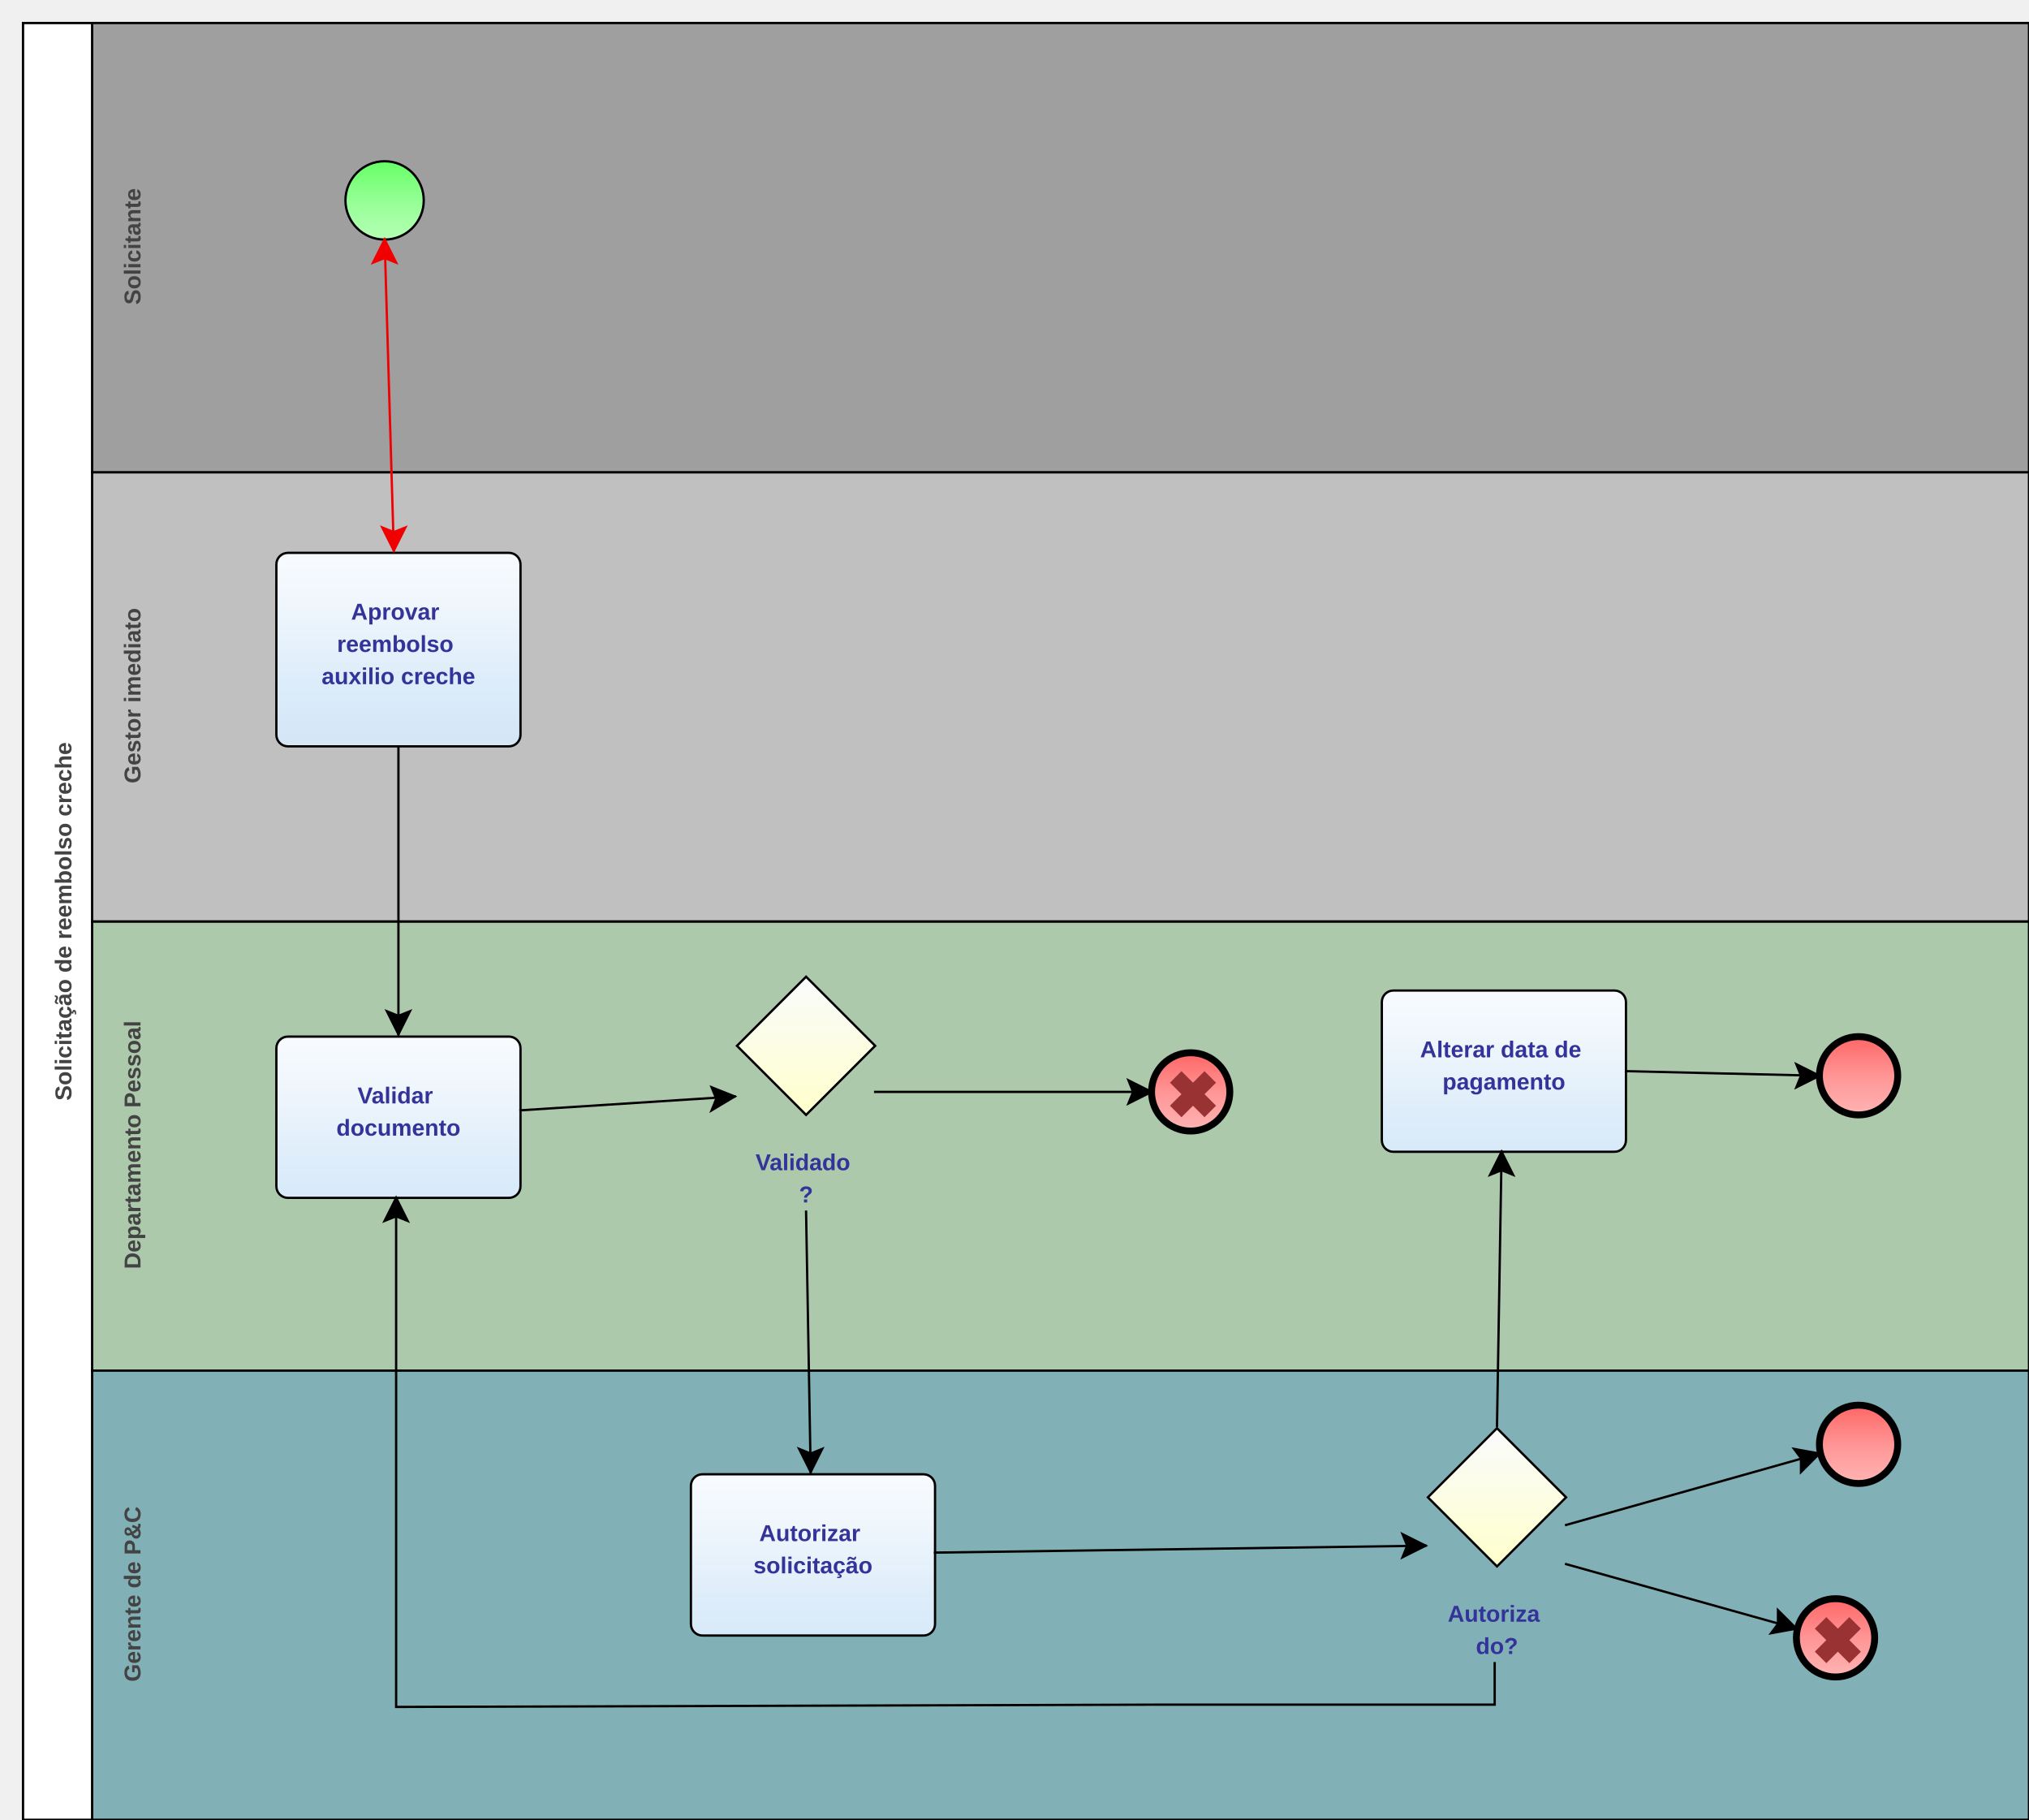
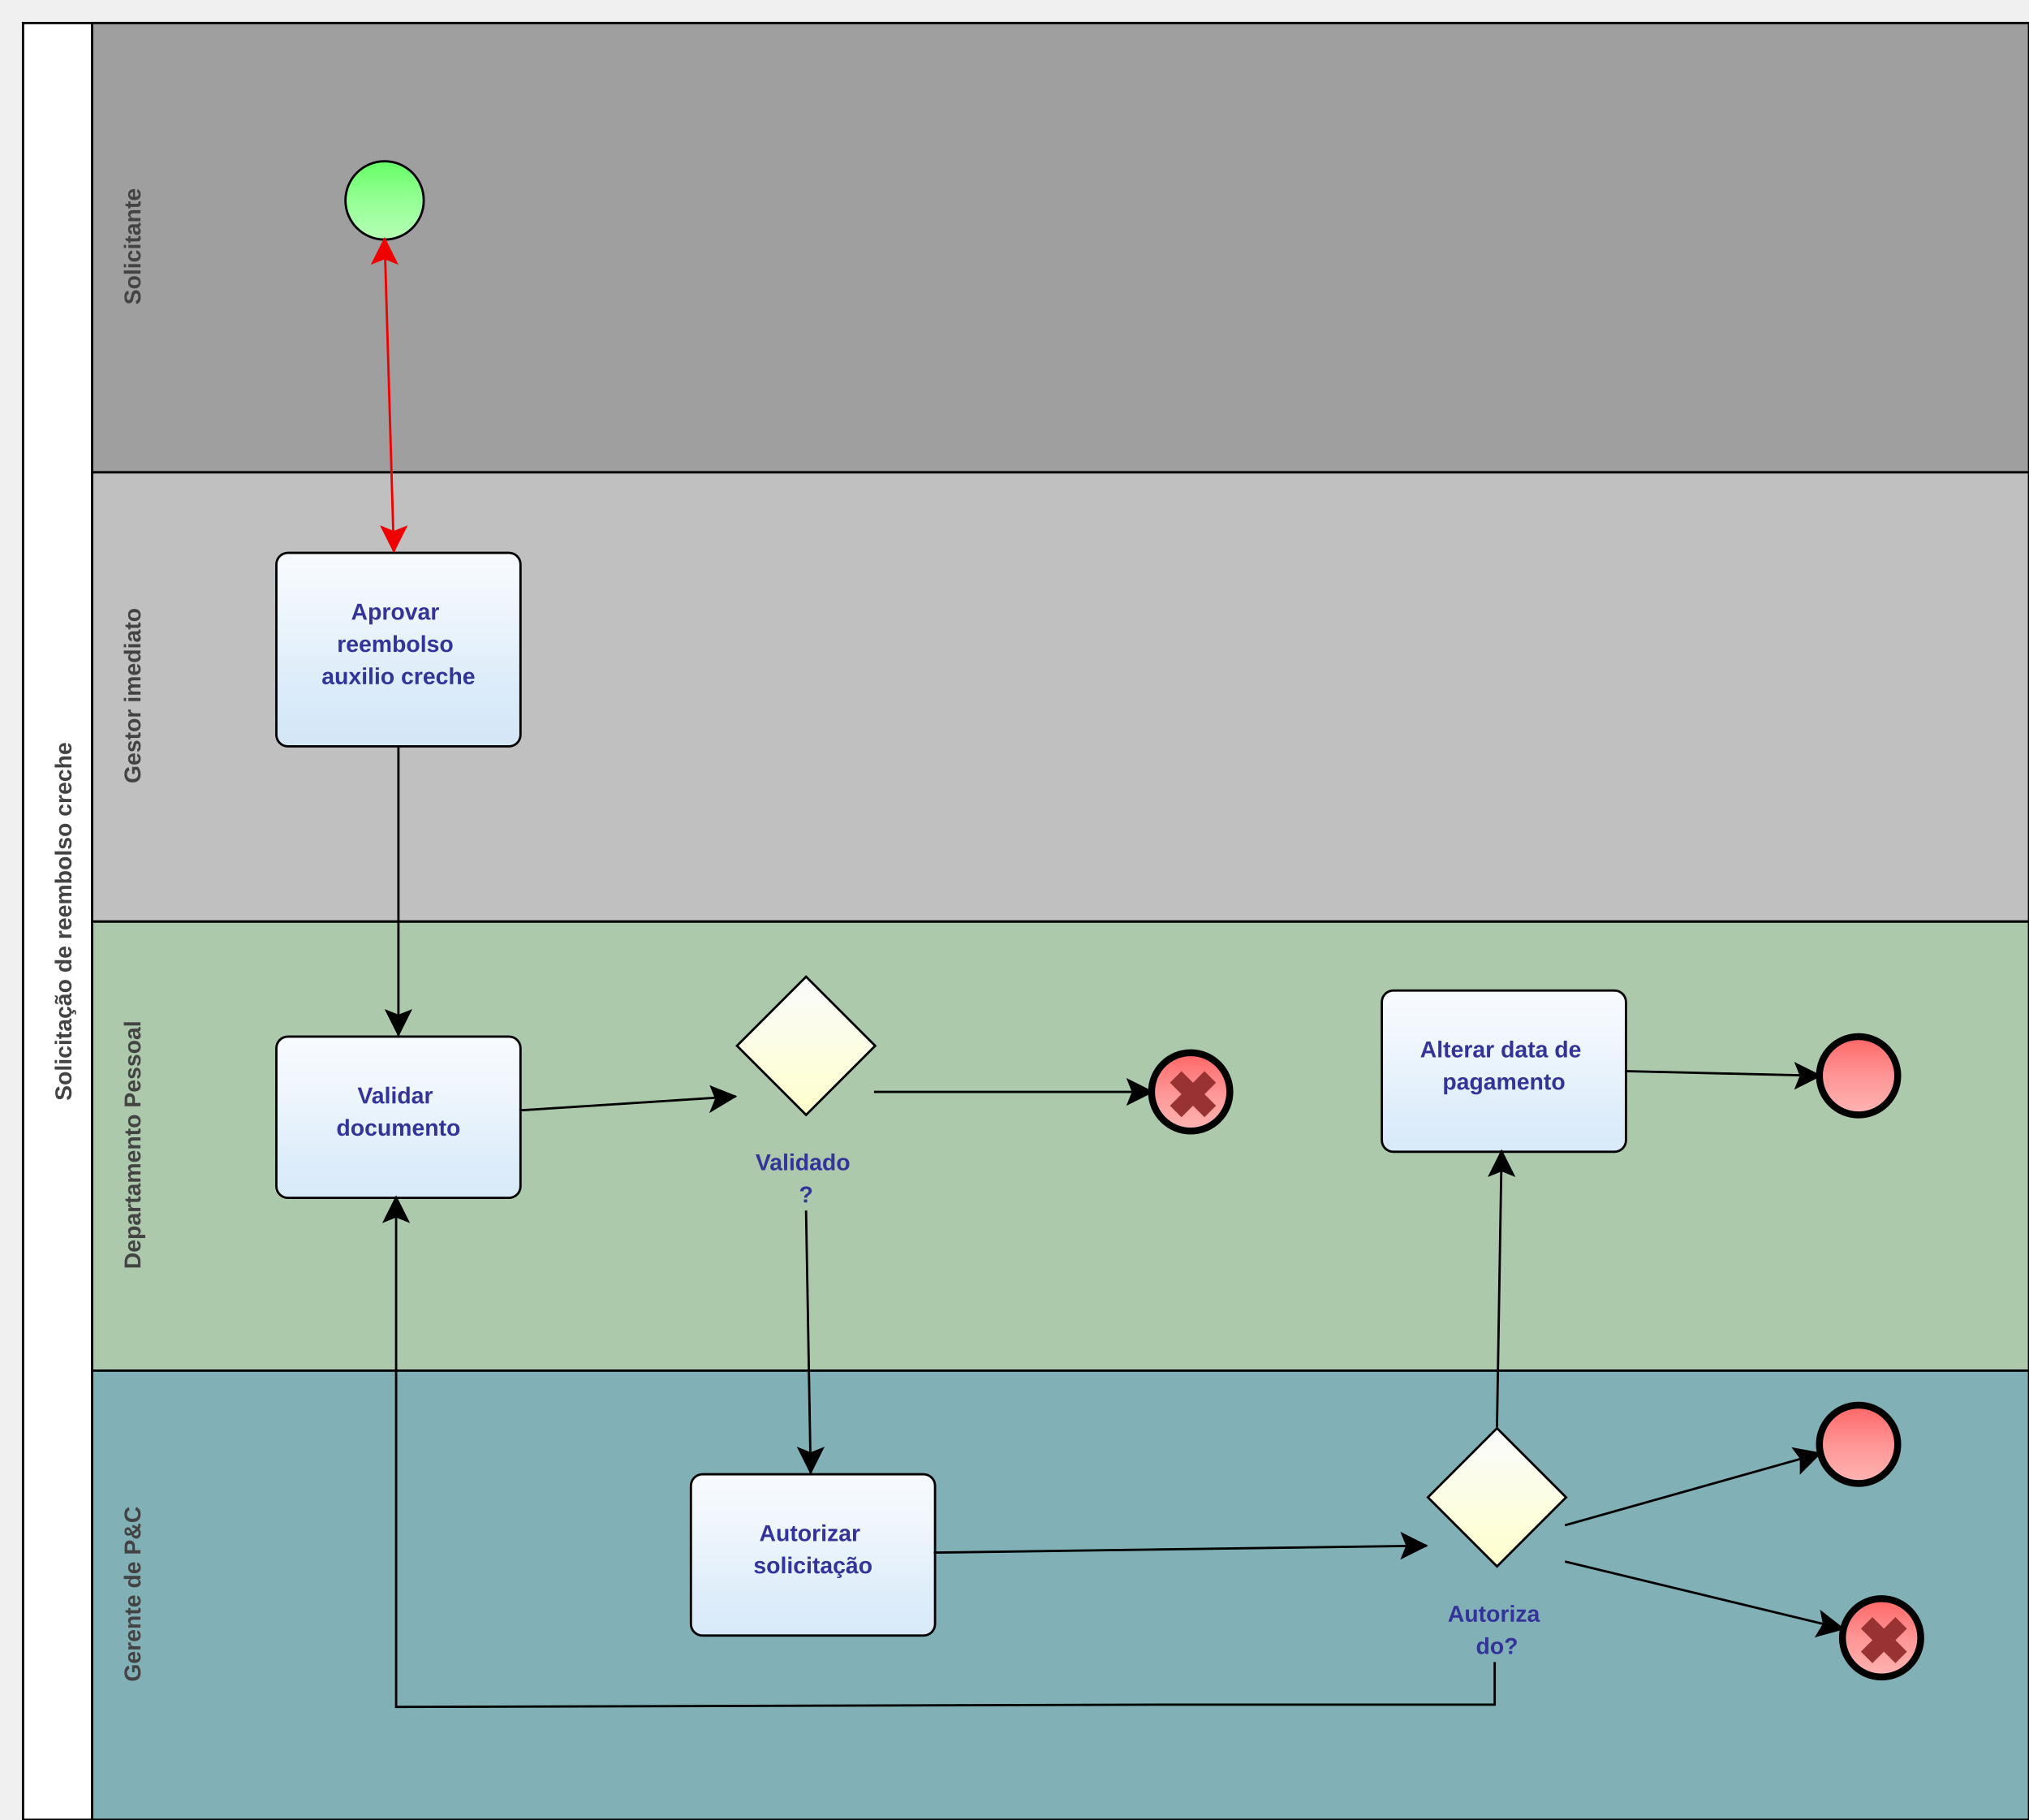
<svg xmlns="http://www.w3.org/2000/svg" xmlns:xlink="http://www.w3.org/1999/xlink" style="stroke-dasharray:none; shape-rendering:auto; font-family:'Arial'; text-rendering:auto; fill-opacity:1; color-interpolation:auto; color-rendering:auto; font-size:12; fill:black; stroke:black; image-rendering:auto; stroke-miterlimit:10; stroke-linecap:square; stroke-linejoin:miter; font-style:normal; stroke-width:1; stroke-dashoffset:0; font-weight:normal; stroke-opacity:1;" contentScriptType="text/ecmascript" preserveAspectRatio="xMidYMid meet" zoomAndPan="magnify" version="1.0" contentStyleType="text/css" xml:xlink="http://www.w3.org/1999/xlink" width="881" height="790">
  <rect x="10" y="10" width="871" height="780" ry="0" rx="0" style="stroke:#000000; fill:#FFFFFF" />
  <rect x="40" y="400" width="841" height="195" ry="0" rx="0" style="stroke:#000000; fill:#ADC9AC" />
  <g componentSequence="47">
    <text x="-497" y="47" transform="rotate(270)" text-anchor="middle" style="font-weight:bold;font-size:10px;stroke:none; fill:#434343">
      <tspan dy="14" x="-497">Departamento Pessoal</tspan>
    </text>
  </g>
  <rect x="40" y="595" width="841" height="195" ry="0" rx="0" style="stroke:#000000; fill:#82B0B7" />
  <g componentSequence="39">
    <text x="-692" y="47" transform="rotate(270)" text-anchor="middle" style="font-weight:bold;font-size:10px;stroke:none; fill:#434343">
      <tspan dy="14" x="-692">Gerente de P&amp;C</tspan>
    </text>
  </g>
  <rect x="40" y="205" width="841" height="195" ry="0" rx="0" style="stroke:#000000; fill:#C0C0C0" />
  <g componentSequence="3">
    <text x="-302" y="47" transform="rotate(270)" text-anchor="middle" style="font-weight:bold;font-size:10px;stroke:none; fill:#434343">
      <tspan dy="14" x="-302">Gestor imediato</tspan>
    </text>
  </g>
  <rect x="40" y="10" width="841" height="195" ry="0" rx="0" style="stroke:#000000; fill:#9F9F9F" />
  <g componentSequence="2">
    <text x="-107" y="47" transform="rotate(270)" text-anchor="middle" style="font-weight:bold;font-size:10px;stroke:none; fill:#434343">
      <tspan dy="14" x="-107">Solicitante</tspan>
    </text>
  </g>
  <g componentSequence="1">
    <text x="-400" y="17" transform="rotate(270)" text-anchor="middle" style="font-weight:bold;font-size:10px;stroke:none; fill:#434343">
      <tspan dy="14" x="-400">Solicitação de reembolso creche</tspan>
    </text>
  </g>
  <g sequence="4">
-     <ellipse cx="167" cy="87" rx="17" ry="17" stroke-width="1" style="fill:url(#linearGradient66FF6696FF96B6FFB6_1123774461);" stroke="336633" />
+     <ellipse cx="167" cy="87" rx="17" ry="17" stroke-width="1" style="fill:url(#linearGradient66FF6696FF96B6FFB6_877145842);" stroke="336633" />
  </g>
  <g sequence="5">
-     <rect x="120" y="240" width="106" height="84" ry="5" rx="5" style="fill:url(#linearGradientF8FBFEEDF5FCDEEDFAD4E7F8E2E5E9_1279035858);" stroke="191970" />
+     <rect x="120" y="240" width="106" height="84" ry="5" rx="5" style="fill:url(#linearGradientF8FBFEEDF5FCDEEDFAD4E7F8E2E5E9_982500875);" stroke="191970" />
  </g>
  <g componentSequence="5">
    <text x="173" y="255" text-anchor="middle" style="font-weight:bold;font-size:10px;stroke:none; fill:#333399">
      <tspan dy="14" x="173">Aprovar</tspan>
      <tspan dy="14" x="173">reembolso</tspan>
      <tspan dy="14" x="173">auxilio creche</tspan>
    </text>
  </g>
  <g sequence="21">
-     <polygon points=" 320 454 350 424 380 454 350 484 320 454" style="fill:url(#linearGradientFAFBFCFFFFCC_1208157325);" stroke="000000" />
+     <polygon points=" 320 454 350 424 380 454 350 484 320 454" style="fill:url(#linearGradientFAFBFCFFFFCC_1051739522);" stroke="000000" />
  </g>
  <g componentSequence="21">
    <text x="350" y="494" text-anchor="middle" style="font-weight:bold;font-size:10px;stroke:none; fill:#333399">
      <tspan dy="14" x="350">Validado</tspan>
      <tspan dy="14" x="350">?</tspan>
    </text>
  </g>
  <g sequence="27">
-     <rect x="300" y="640" width="106" height="70" ry="5" rx="5" style="fill:url(#linearGradientF8FBFEEDF5FCDEEDFAD4E7F8E2E5E9_218203113);" stroke="191970" />
+     <rect x="300" y="640" width="106" height="70" ry="5" rx="5" style="fill:url(#linearGradientF8FBFEEDF5FCDEEDFAD4E7F8E2E5E9_2075315248);" stroke="191970" />
  </g>
  <g componentSequence="27">
    <text x="353" y="655" text-anchor="middle" style="font-weight:bold;font-size:10px;stroke:none; fill:#333399">
      <tspan dy="14" x="353">Autorizar</tspan>
      <tspan dy="14" x="353">solicitação</tspan>
    </text>
  </g>
  <g sequence="44">
-     <ellipse cx="517" cy="474" rx="17" ry="17" stroke-width="3" style="fill:url(#linearGradientFF6666FF9696FFB6B6_345801011);" stroke="993333" />
+     <ellipse cx="517" cy="474" rx="17" ry="17" stroke-width="3" style="fill:url(#linearGradientFF6666FF9696FFB6B6_242762250);" stroke="993333" />
  </g>
  <g sequence="44">
    <polygon points=" 508 470 513 465 518 470 523 465 528 470 523 475 528 480 523 485 518 480 513 485 508 480 513 475" style="stroke:none; fill:#993333" />
  </g>
  <g sequence="48">
-     <rect x="120" y="450" width="106" height="70" ry="5" rx="5" style="fill:url(#linearGradientF8FBFEEDF5FCDEEDFAD4E7F8E2E5E9_1011279979);" stroke="191970" />
+     <rect x="120" y="450" width="106" height="70" ry="5" rx="5" style="fill:url(#linearGradientF8FBFEEDF5FCDEEDFAD4E7F8E2E5E9_1250128464);" stroke="191970" />
  </g>
  <g componentSequence="48">
    <text x="173" y="465" text-anchor="middle" style="font-weight:bold;font-size:10px;stroke:none; fill:#333399">
      <tspan dy="14" x="173">Validar</tspan>
      <tspan dy="14" x="173">documento</tspan>
    </text>
  </g>
  <g sequence="60">
-     <polygon points=" 620 650 650 620 680 650 650 680 620 650" style="fill:url(#linearGradientFAFBFCFFFFCC_1815196674);" stroke="000000" />
+     <polygon points=" 620 650 650 620 680 650 650 680 620 650" style="fill:url(#linearGradientFAFBFCFFFFCC_1990435543);" stroke="000000" />
  </g>
  <g componentSequence="60">
    <text x="650" y="690" text-anchor="middle" style="font-weight:bold;font-size:10px;stroke:none; fill:#333399">
      <tspan dy="14" x="650">Autoriza</tspan>
      <tspan dy="14" x="650">do?</tspan>
    </text>
  </g>
  <g sequence="66">
-     <ellipse cx="797" cy="711" rx="17" ry="17" stroke-width="3" style="fill:url(#linearGradientFF6666FF9696FFB6B6_1831763110);" stroke="993333" />
+     <ellipse cx="817" cy="711" rx="17" ry="17" stroke-width="3" style="fill:url(#linearGradientFF6666FF9696FFB6B6_463287167);" stroke="993333" />
  </g>
  <g sequence="66">
-     <polygon points=" 788 707 793 702 798 707 803 702 808 707 803 712 808 717 803 722 798 717 793 722 788 717 793 712" style="stroke:none; fill:#993333" />
+     <polygon points=" 808 707 813 702 818 707 823 702 828 707 823 712 828 717 823 722 818 717 813 722 808 717 813 712" style="stroke:none; fill:#993333" />
  </g>
  <g sequence="67">
-     <rect x="600" y="430" width="106" height="70" ry="5" rx="5" style="fill:url(#linearGradientF8FBFEEDF5FCDEEDFAD4E7F8E2E5E9_491515177);" stroke="191970" />
+     <rect x="600" y="430" width="106" height="70" ry="5" rx="5" style="fill:url(#linearGradientF8FBFEEDF5FCDEEDFAD4E7F8E2E5E9_1471765012);" stroke="191970" />
  </g>
  <g componentSequence="67">
    <text x="653" y="445" text-anchor="middle" style="font-weight:bold;font-size:10px;stroke:none; fill:#333399">
      <tspan dy="14" x="653">Alterar data de</tspan>
      <tspan dy="14" x="653">pagamento</tspan>
    </text>
  </g>
  <g sequence="69">
-     <ellipse cx="807" cy="467" rx="17" ry="17" stroke-width="3" style="fill:url(#linearGradientFF6666FF9696FFB6B6_382032731);" stroke="993333" />
+     <ellipse cx="807" cy="467" rx="17" ry="17" stroke-width="3" style="fill:url(#linearGradientFF6666FF9696FFB6B6_108634945);" stroke="993333" />
  </g>
  <g sequence="71">
-     <ellipse cx="807" cy="627" rx="17" ry="17" stroke-width="3" style="fill:url(#linearGradientFF6666FF9696FFB6B6_1999993893);" stroke="993333" />
+     <ellipse cx="807" cy="627" rx="17" ry="17" stroke-width="3" style="fill:url(#linearGradientFF6666FF9696FFB6B6_1839664195);" stroke="993333" />
  </g>
  <g componentSequence="6">
    <text x="180" y="172" style="font-size:10px;font-weight:none;stroke:none; fill:#333399" text-anchor="left" />
  </g>
  <g componentSequence="25">
    <text x="450" y="474" style="font-size:10px;font-weight:none;stroke:none; fill:#333399" text-anchor="left" />
  </g>
  <g componentSequence="55">
    <text x="283" y="479" style="font-size:10px;font-weight:none;stroke:none; fill:#333399" text-anchor="left" />
  </g>
  <g componentSequence="56">
    <text x="361" y="583" style="font-size:10px;font-weight:none;stroke:none; fill:#333399" text-anchor="left" />
  </g>
  <g componentSequence="57">
    <text x="183" y="387" style="font-size:10px;font-weight:none;stroke:none; fill:#333399" text-anchor="left" />
  </g>
  <g componentSequence="61">
    <text x="523" y="673" style="font-size:10px;font-weight:none;stroke:none; fill:#333399" text-anchor="left" />
  </g>
  <g componentSequence="63">
    <text x="745" y="647" style="font-size:10px;font-weight:none;stroke:none; fill:#333399" text-anchor="left" />
  </g>
  <g componentSequence="65">
-     <text x="740" y="693" style="font-size:10px;font-weight:none;stroke:none; fill:#333399" text-anchor="left" />
+     <text x="750" y="693" style="font-size:10px;font-weight:none;stroke:none; fill:#333399" text-anchor="left" />
  </g>
  <g componentSequence="68">
    <text x="661" y="560" style="font-size:10px;font-weight:none;stroke:none; fill:#333399" text-anchor="left" />
  </g>
  <g componentSequence="70">
    <text x="758" y="466" style="font-size:10px;font-weight:none;stroke:none; fill:#333399" text-anchor="left" />
  </g>
  <g componentSequence="74">
    <text x="319" y="741" style="font-size:10px;font-weight:none;stroke:none; fill:#333399" text-anchor="left" />
  </g>
  <path style="fill:none; stroke:#F00000;stroke-width:1" d="M167.0 104.0 L171.0 239.0" />
  <polygon style="fill:#F00000; stroke:#F00000;" points=" 176 229 171 239 166 229 171 231" />
  <polygon style="fill:#F00000; stroke:#F00000;" points=" 162 114 167 104 172 114 167 112" />
  <path style="fill:none; stroke:#000000;stroke-width:1" d="M173.0 324.0 L173.0 449.0" />
  <polygon style="fill:#000000; stroke:#000000;" points=" 178 439 173 449 168 439 173 441" />
  <path style="fill:none; stroke:#000000;stroke-width:1" d="M380.0 474.0 L500.0 474.0" />
  <polygon style="fill:#000000; stroke:#000000;" points=" 490 469 500 474 490 479 492 474" />
  <path style="fill:none; stroke:#000000;stroke-width:1" d="M350.0 526.0 L352.0 639.0" />
  <polygon style="fill:#000000; stroke:#000000;" points=" 357 629 352 639 347 629 352 631" />
  <path style="fill:none; stroke:#000000;stroke-width:1" d="M226.0 482.0 L319.0 476.0" />
  <polygon style="fill:#000000; stroke:#000000;" points=" 309 472 319 476 309 482 311 477" />
  <path style="fill:none; stroke:#000000;stroke-width:1" d="M406.0 674.0 L619.0 671.0" />
  <polygon style="fill:#000000; stroke:#000000;" points=" 609 666 619 671 609 676 611 671" />
  <path style="fill:none; stroke:#000000;stroke-width:1" d="M649.0 722.0 L649.0 740.0 L505.0 740.0 L172.0 741.0 L172.0 520.0" />
  <polygon style="fill:#000000; stroke:#000000;" points=" 167 530 172 520 177 530 172 528" />
  <path style="fill:none; stroke:#000000;stroke-width:1" d="M680.0 662.0 L790.0 631.0" />
  <polygon style="fill:#000000; stroke:#000000;" points=" 779 629 790 631 782 639 782 633" />
-   <path style="fill:none; stroke:#000000;stroke-width:1" d="M680.0 679.0 L780.0 707.0" />
-   <polygon style="fill:#000000; stroke:#000000;" points=" 772 699 780 707 769 709 772 705" />
+   <path style="fill:none; stroke:#000000;stroke-width:1" d="M680.0 678.0 L800.0 707.0" />
+   <polygon style="fill:#000000; stroke:#000000;" points=" 791 700 800 707 789 710 792 705" />
  <path style="fill:none; stroke:#000000;stroke-width:1" d="M650.0 619.0 L652.0 500.0" />
  <polygon style="fill:#000000; stroke:#000000;" points=" 647 510 652 500 657 510 652 508" />
  <path style="fill:none; stroke:#000000;stroke-width:1" d="M706.0 465.0 L790.0 467.0" />
  <polygon style="fill:#000000; stroke:#000000;" points=" 780 462 790 467 780 472 782 467" />
  <defs>
-     <linearGradient xlink:href="#linearGradient66FF6696FF96B6FFB6" id="linearGradient66FF6696FF96B6FFB6_1123774461" x1="0" y1="70.0" x2="0" y2="105.0" gradientUnits="userSpaceOnUse" xlink:type="simple" xlink:actuate="onLoad" xlink:show="other" />
+     <linearGradient xlink:href="#linearGradient66FF6696FF96B6FFB6" id="linearGradient66FF6696FF96B6FFB6_877145842" x1="0" y1="70.0" x2="0" y2="105.0" gradientUnits="userSpaceOnUse" xlink:type="simple" xlink:actuate="onLoad" xlink:show="other" />
    <linearGradient id="linearGradient66FF6696FF96B6FFB6">
      <stop style="stop-color:#66FF66;stop-opacity:1;" offset="0.0" id="stop66FF66" />
      <stop style="stop-color:#96FF96;stop-opacity:1;" offset="0.5" id="stop96FF96" />
      <stop style="stop-color:#B6FFB6;stop-opacity:1;" offset="1.0" id="stopB6FFB6" />
    </linearGradient>
-     <linearGradient xlink:href="#linearGradientF8FBFEEDF5FCDEEDFAD4E7F8E2E5E9" id="linearGradientF8FBFEEDF5FCDEEDFAD4E7F8E2E5E9_1279035858" x1="0" y1="240.0" x2="0" y2="346.0" gradientUnits="userSpaceOnUse" xlink:type="simple" xlink:actuate="onLoad" xlink:show="other" />
+     <linearGradient xlink:href="#linearGradientF8FBFEEDF5FCDEEDFAD4E7F8E2E5E9" id="linearGradientF8FBFEEDF5FCDEEDFAD4E7F8E2E5E9_982500875" x1="0" y1="240.0" x2="0" y2="346.0" gradientUnits="userSpaceOnUse" xlink:type="simple" xlink:actuate="onLoad" xlink:show="other" />
    <linearGradient id="linearGradientF8FBFEEDF5FCDEEDFAD4E7F8E2E5E9">
      <stop style="stop-color:#F8FBFE;stop-opacity:1;" offset="0.0" id="stopF8FBFE" />
      <stop style="stop-color:#EDF5FC;stop-opacity:1;" offset="0.25" id="stopEDF5FC" />
      <stop style="stop-color:#DEEDFA;stop-opacity:1;" offset="0.5" id="stopDEEDFA" />
      <stop style="stop-color:#D4E7F8;stop-opacity:1;" offset="0.75" id="stopD4E7F8" />
      <stop style="stop-color:#E2E5E9;stop-opacity:1;" offset="1.0" id="stopE2E5E9" />
    </linearGradient>
-     <linearGradient xlink:href="#linearGradientFAFBFCFFFFCC" id="linearGradientFAFBFCFFFFCC_1208157325" x1="0" y1="424.0" x2="0" y2="484.0" gradientUnits="userSpaceOnUse" xlink:type="simple" xlink:actuate="onLoad" xlink:show="other" />
+     <linearGradient xlink:href="#linearGradientFAFBFCFFFFCC" id="linearGradientFAFBFCFFFFCC_1051739522" x1="0" y1="424.0" x2="0" y2="484.0" gradientUnits="userSpaceOnUse" xlink:type="simple" xlink:actuate="onLoad" xlink:show="other" />
    <linearGradient id="linearGradientFAFBFCFFFFCC">
      <stop style="stop-color:#FAFBFC;stop-opacity:1;" offset="0.0" id="stopFAFBFC" />
      <stop style="stop-color:#FFFFCC;stop-opacity:1;" offset="1.0" id="stopFFFFCC" />
    </linearGradient>
-     <linearGradient xlink:href="#linearGradientF8FBFEEDF5FCDEEDFAD4E7F8E2E5E9" id="linearGradientF8FBFEEDF5FCDEEDFAD4E7F8E2E5E9_218203113" x1="0" y1="640.0" x2="0" y2="746.0" gradientUnits="userSpaceOnUse" xlink:type="simple" xlink:actuate="onLoad" xlink:show="other" />
-     <linearGradient xlink:href="#linearGradientFF6666FF9696FFB6B6" id="linearGradientFF6666FF9696FFB6B6_345801011" x1="0" y1="457.0" x2="0" y2="492.0" gradientUnits="userSpaceOnUse" xlink:type="simple" xlink:actuate="onLoad" xlink:show="other" />
+     <linearGradient xlink:href="#linearGradientF8FBFEEDF5FCDEEDFAD4E7F8E2E5E9" id="linearGradientF8FBFEEDF5FCDEEDFAD4E7F8E2E5E9_2075315248" x1="0" y1="640.0" x2="0" y2="746.0" gradientUnits="userSpaceOnUse" xlink:type="simple" xlink:actuate="onLoad" xlink:show="other" />
+     <linearGradient xlink:href="#linearGradientFF6666FF9696FFB6B6" id="linearGradientFF6666FF9696FFB6B6_242762250" x1="0" y1="457.0" x2="0" y2="492.0" gradientUnits="userSpaceOnUse" xlink:type="simple" xlink:actuate="onLoad" xlink:show="other" />
    <linearGradient id="linearGradientFF6666FF9696FFB6B6">
      <stop style="stop-color:#FF6666;stop-opacity:1;" offset="0.0" id="stopFF6666" />
      <stop style="stop-color:#FF9696;stop-opacity:1;" offset="0.5" id="stopFF9696" />
      <stop style="stop-color:#FFB6B6;stop-opacity:1;" offset="1.0" id="stopFFB6B6" />
    </linearGradient>
-     <linearGradient xlink:href="#linearGradientF8FBFEEDF5FCDEEDFAD4E7F8E2E5E9" id="linearGradientF8FBFEEDF5FCDEEDFAD4E7F8E2E5E9_1011279979" x1="0" y1="450.0" x2="0" y2="556.0" gradientUnits="userSpaceOnUse" xlink:type="simple" xlink:actuate="onLoad" xlink:show="other" />
-     <linearGradient xlink:href="#linearGradientFAFBFCFFFFCC" id="linearGradientFAFBFCFFFFCC_1815196674" x1="0" y1="620.0" x2="0" y2="680.0" gradientUnits="userSpaceOnUse" xlink:type="simple" xlink:actuate="onLoad" xlink:show="other" />
-     <linearGradient xlink:href="#linearGradientFF6666FF9696FFB6B6" id="linearGradientFF6666FF9696FFB6B6_1831763110" x1="0" y1="694.0" x2="0" y2="729.0" gradientUnits="userSpaceOnUse" xlink:type="simple" xlink:actuate="onLoad" xlink:show="other" />
-     <linearGradient xlink:href="#linearGradientF8FBFEEDF5FCDEEDFAD4E7F8E2E5E9" id="linearGradientF8FBFEEDF5FCDEEDFAD4E7F8E2E5E9_491515177" x1="0" y1="430.0" x2="0" y2="536.0" gradientUnits="userSpaceOnUse" xlink:type="simple" xlink:actuate="onLoad" xlink:show="other" />
-     <linearGradient xlink:href="#linearGradientFF6666FF9696FFB6B6" id="linearGradientFF6666FF9696FFB6B6_382032731" x1="0" y1="450.0" x2="0" y2="485.0" gradientUnits="userSpaceOnUse" xlink:type="simple" xlink:actuate="onLoad" xlink:show="other" />
-     <linearGradient xlink:href="#linearGradientFF6666FF9696FFB6B6" id="linearGradientFF6666FF9696FFB6B6_1999993893" x1="0" y1="610.0" x2="0" y2="645.0" gradientUnits="userSpaceOnUse" xlink:type="simple" xlink:actuate="onLoad" xlink:show="other" />
+     <linearGradient xlink:href="#linearGradientF8FBFEEDF5FCDEEDFAD4E7F8E2E5E9" id="linearGradientF8FBFEEDF5FCDEEDFAD4E7F8E2E5E9_1250128464" x1="0" y1="450.0" x2="0" y2="556.0" gradientUnits="userSpaceOnUse" xlink:type="simple" xlink:actuate="onLoad" xlink:show="other" />
+     <linearGradient xlink:href="#linearGradientFAFBFCFFFFCC" id="linearGradientFAFBFCFFFFCC_1990435543" x1="0" y1="620.0" x2="0" y2="680.0" gradientUnits="userSpaceOnUse" xlink:type="simple" xlink:actuate="onLoad" xlink:show="other" />
+     <linearGradient xlink:href="#linearGradientFF6666FF9696FFB6B6" id="linearGradientFF6666FF9696FFB6B6_463287167" x1="0" y1="694.0" x2="0" y2="729.0" gradientUnits="userSpaceOnUse" xlink:type="simple" xlink:actuate="onLoad" xlink:show="other" />
+     <linearGradient xlink:href="#linearGradientF8FBFEEDF5FCDEEDFAD4E7F8E2E5E9" id="linearGradientF8FBFEEDF5FCDEEDFAD4E7F8E2E5E9_1471765012" x1="0" y1="430.0" x2="0" y2="536.0" gradientUnits="userSpaceOnUse" xlink:type="simple" xlink:actuate="onLoad" xlink:show="other" />
+     <linearGradient xlink:href="#linearGradientFF6666FF9696FFB6B6" id="linearGradientFF6666FF9696FFB6B6_108634945" x1="0" y1="450.0" x2="0" y2="485.0" gradientUnits="userSpaceOnUse" xlink:type="simple" xlink:actuate="onLoad" xlink:show="other" />
+     <linearGradient xlink:href="#linearGradientFF6666FF9696FFB6B6" id="linearGradientFF6666FF9696FFB6B6_1839664195" x1="0" y1="610.0" x2="0" y2="645.0" gradientUnits="userSpaceOnUse" xlink:type="simple" xlink:actuate="onLoad" xlink:show="other" />
  </defs>
</svg>
